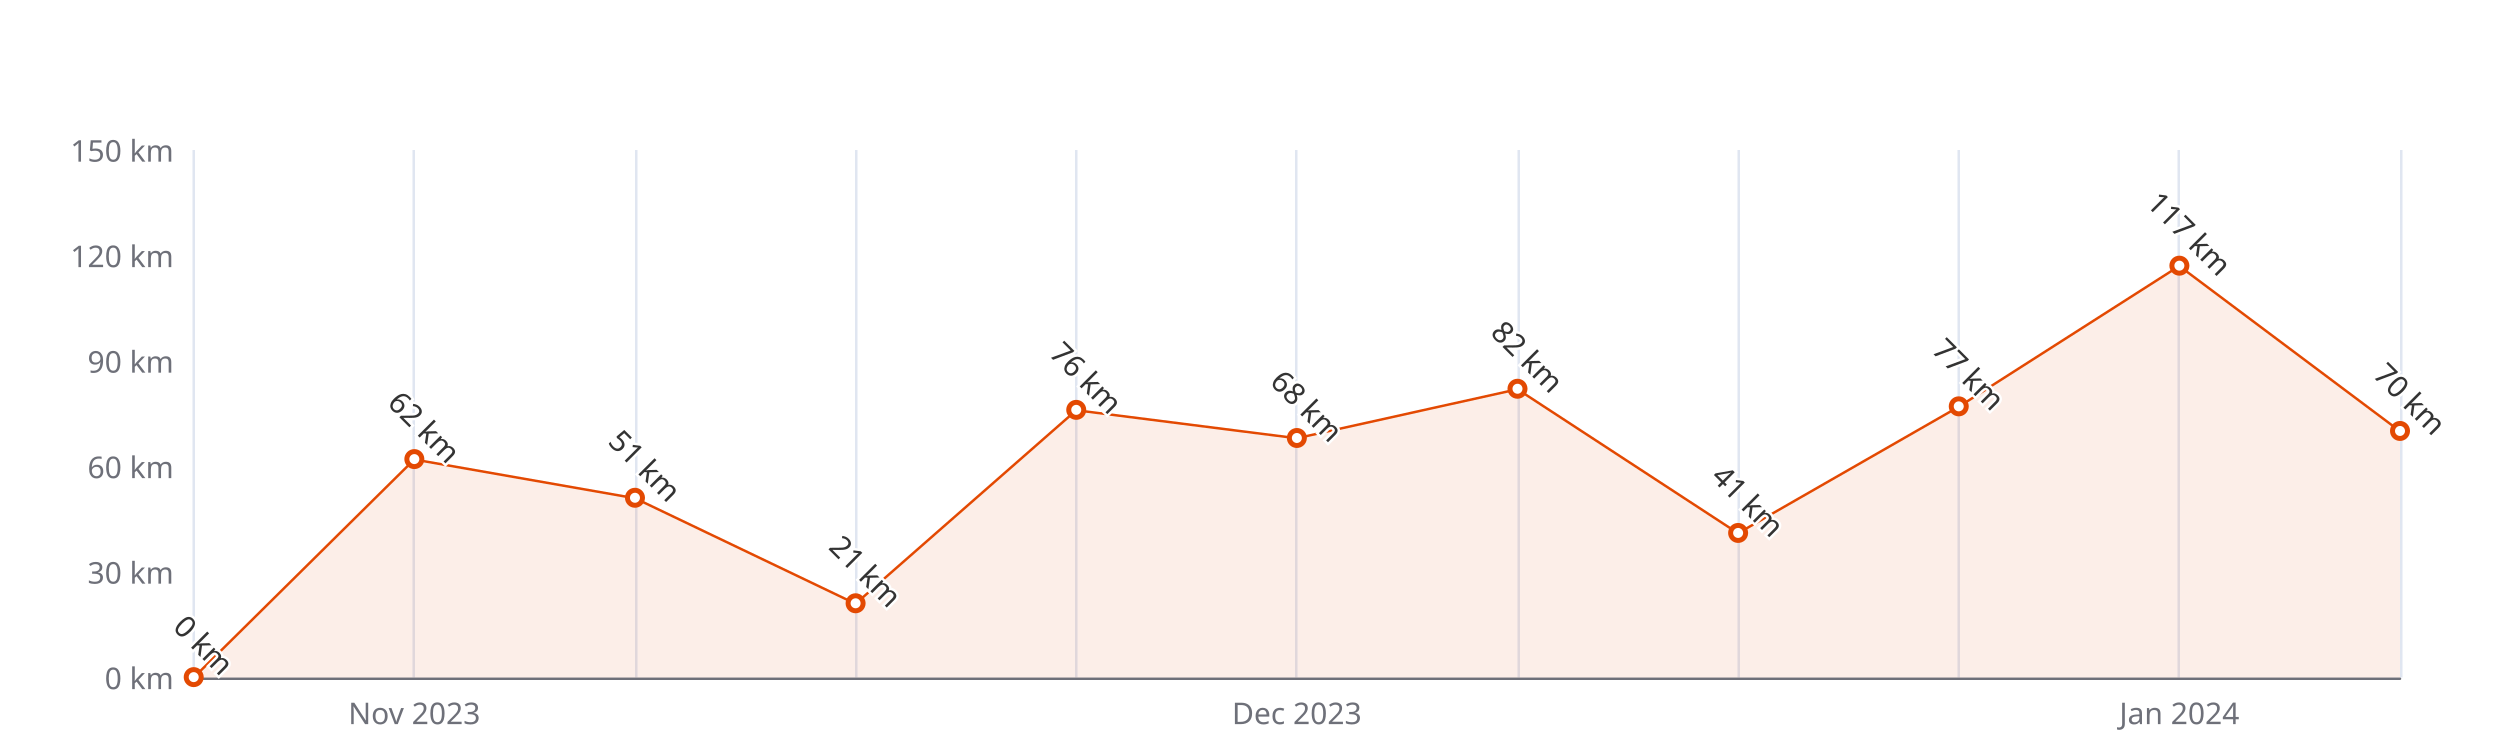
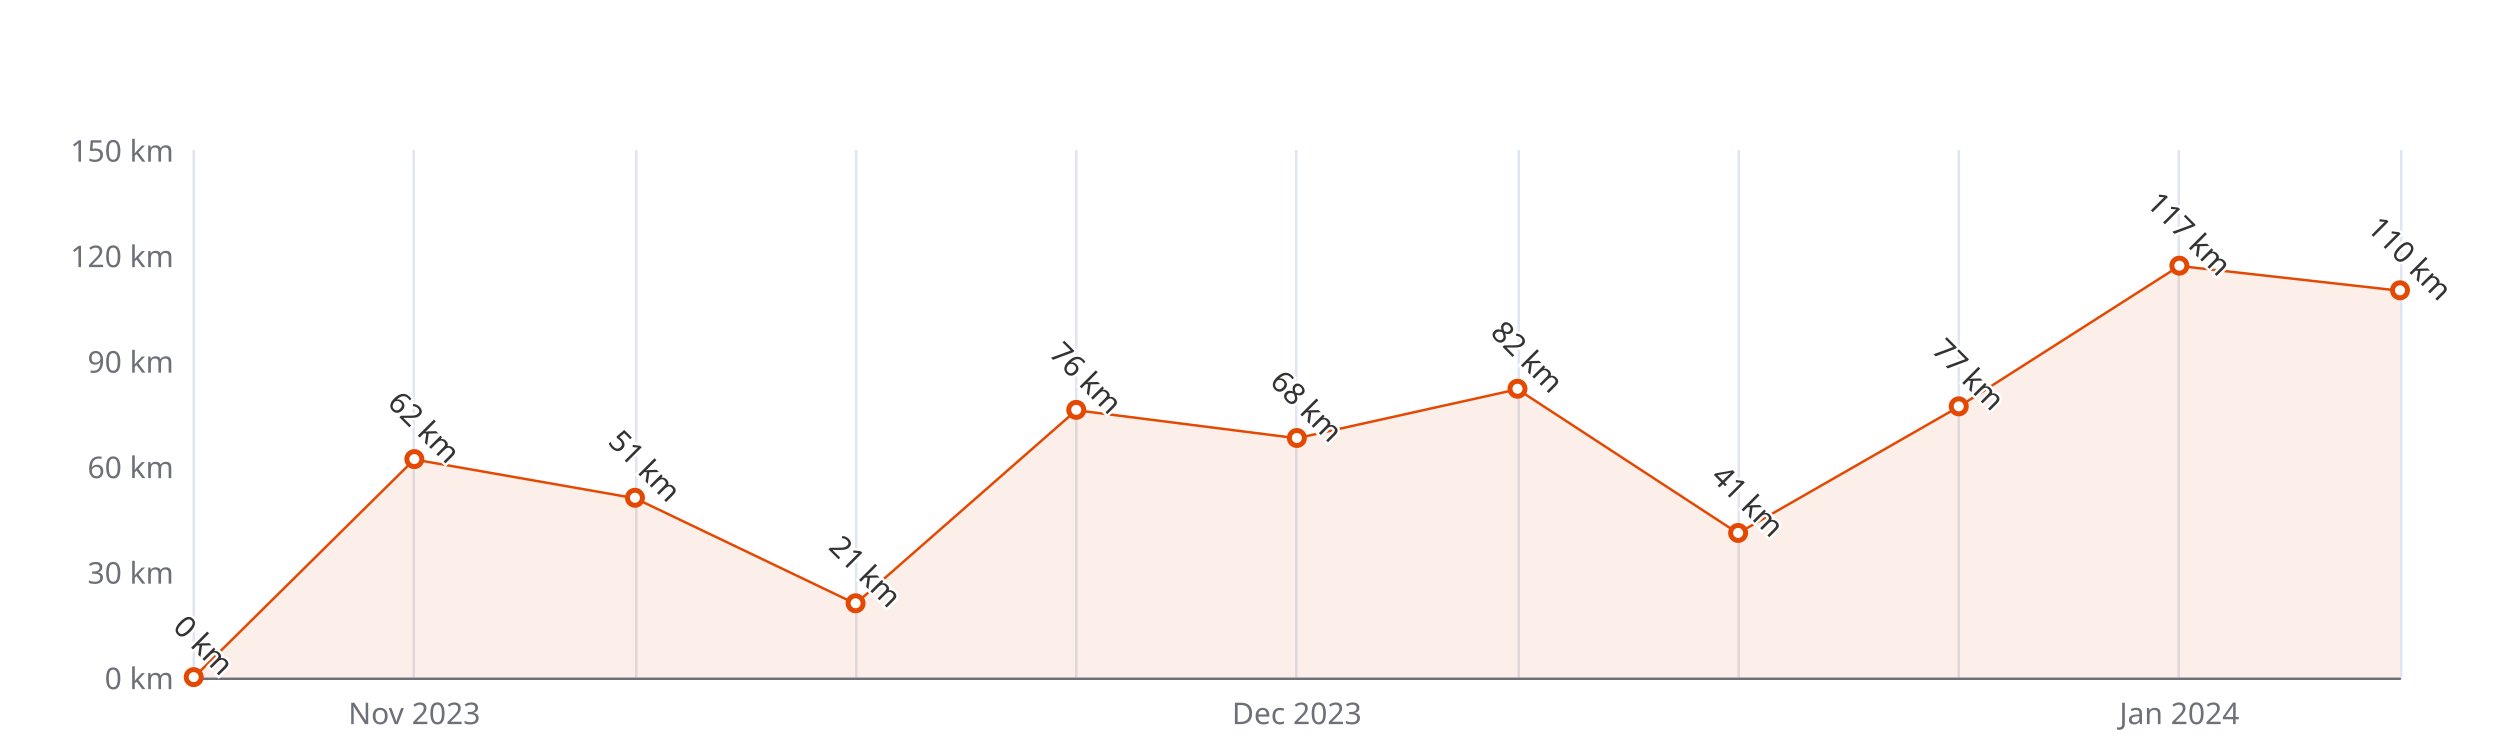
<svg xmlns="http://www.w3.org/2000/svg" width="1000" height="300" version="1.1" baseProfile="full" viewBox="0 0 1000 300">
  <rect width="1000" height="300" x="0" y="0" id="0" fill="#ffffff" />
  <path d="M77.5 60L77.5 271" fill="none" stroke="#E0E6F1" />
  <path d="M165.5 60L165.5 271" fill="none" stroke="#E0E6F1" />
  <path d="M254.5 60L254.5 271" fill="none" stroke="#E0E6F1" />
  <path d="M342.5 60L342.5 271" fill="none" stroke="#E0E6F1" />
  <path d="M430.5 60L430.5 271" fill="none" stroke="#E0E6F1" />
  <path d="M518.5 60L518.5 271" fill="none" stroke="#E0E6F1" />
  <path d="M607.5 60L607.5 271" fill="none" stroke="#E0E6F1" />
  <path d="M695.5 60L695.5 271" fill="none" stroke="#E0E6F1" />
  <path d="M783.5 60L783.5 271" fill="none" stroke="#E0E6F1" />
  <path d="M871.5 60L871.5 271" fill="none" stroke="#E0E6F1" />
  <path d="M960.5 60L960.5 271" fill="none" stroke="#E0E6F1" />
  <path d="M77.5 271.5L960 271.5" fill="none" stroke="#6E7079" stroke-linecap="round" />
  <text dominant-baseline="central" text-anchor="end" style="font-size:12px;font-family:sans-serif;" xml:space="preserve" transform="translate(69.48 271)" fill="#6E7079">0 km</text>
  <text dominant-baseline="central" text-anchor="end" style="font-size:12px;font-family:sans-serif;" xml:space="preserve" transform="translate(69.48 228.8)" fill="#6E7079">30 km</text>
  <text dominant-baseline="central" text-anchor="end" style="font-size:12px;font-family:sans-serif;" xml:space="preserve" transform="translate(69.48 186.6)" fill="#6E7079">60 km</text>
  <text dominant-baseline="central" text-anchor="end" style="font-size:12px;font-family:sans-serif;" xml:space="preserve" transform="translate(69.48 144.4)" fill="#6E7079">90 km</text>
  <text dominant-baseline="central" text-anchor="end" style="font-size:12px;font-family:sans-serif;" xml:space="preserve" transform="translate(69.48 102.2)" fill="#6E7079">120 km</text>
  <text dominant-baseline="central" text-anchor="end" style="font-size:12px;font-family:sans-serif;" xml:space="preserve" transform="translate(69.48 60)" fill="#6E7079">150 km</text>
  <text dominant-baseline="central" text-anchor="middle" style="font-size:12px;font-family:sans-serif;" xml:space="preserve" y="6" transform="translate(165.732 279)" fill="#6E7079">Nov 2023</text>
  <text dominant-baseline="central" text-anchor="middle" style="font-size:12px;font-family:sans-serif;" xml:space="preserve" y="6" transform="translate(518.74 279)" fill="#6E7079">Dec 2023</text>
  <text dominant-baseline="central" text-anchor="middle" style="font-size:12px;font-family:sans-serif;" xml:space="preserve" y="6" transform="translate(871.748 279)" fill="#6E7079">Jan 2024</text>
  <g clip-path="url(#zr5-c0)">
-     <path d="M77.5 271L165.7 183.8L254 199.3L342.2 241.5L430.5 164.1L518.7 175.3L607 155.7L695.2 213.3L783.5 162.7L871.7 106.4L960 172.5L960 271L871.7 271L783.5 271L695.2 271L607 271L518.7 271L430.5 271L342.2 271L254 271L165.7 271L77.5 271Z" fill="rgb(227,73,2)" fill-opacity="0.09" />
-     <path d="M77.5 271L165.7 183.8L254 199.3L342.2 241.5L430.5 164.1L518.7 175.3L607 155.7L695.2 213.3L783.5 162.7L871.7 106.4L960 172.5" fill="none" stroke="#E34902" stroke-linejoin="bevel" />
+     <path d="M77.5 271L165.7 183.8L254 199.3L342.2 241.5L430.5 164.1L518.7 175.3L607 155.7L695.2 213.3L783.5 162.7L871.7 106.4L960 116.3L960 271L871.7 271L783.5 271L695.2 271L607 271L518.7 271L430.5 271L342.2 271L254 271L165.7 271L77.5 271Z" fill="rgb(227,73,2)" fill-opacity="0.09" />
+     <path d="M77.5 271L165.7 183.8L254 199.3L342.2 241.5L430.5 164.1L518.7 175.3L607 155.7L695.2 213.3L783.5 162.7L871.7 106.4L960 116.3" fill="none" stroke="#E34902" stroke-linejoin="bevel" />
  </g>
  <path d="M1 0A1 1 0 1 1 1 -0.1A1 1 0 0 1 1 0" transform="matrix(3,0,0,3,77.48,271)" fill="#fff" stroke="#E34902" stroke-width="0.667" />
  <path d="M1 0A1 1 0 1 1 1 -0.1A1 1 0 0 1 1 0" transform="matrix(3,0,0,3,165.732,183.7867)" fill="#fff" stroke="#E34902" stroke-width="0.667" />
  <path d="M1 0A1 1 0 1 1 1 -0.1A1 1 0 0 1 1 0" transform="matrix(3,0,0,3,253.984,199.26)" fill="#fff" stroke="#E34902" stroke-width="0.667" />
  <path d="M1 0A1 1 0 1 1 1 -0.1A1 1 0 0 1 1 0" transform="matrix(3,0,0,3,342.236,241.46)" fill="#fff" stroke="#E34902" stroke-width="0.667" />
  <path d="M1 0A1 1 0 1 1 1 -0.1A1 1 0 0 1 1 0" transform="matrix(3,0,0,3,430.488,164.0933)" fill="#fff" stroke="#E34902" stroke-width="0.667" />
  <path d="M1 0A1 1 0 1 1 1 -0.1A1 1 0 0 1 1 0" transform="matrix(3,0,0,3,518.74,175.3467)" fill="#fff" stroke="#E34902" stroke-width="0.667" />
  <path d="M1 0A1 1 0 1 1 1 -0.1A1 1 0 0 1 1 0" transform="matrix(3,0,0,3,606.992,155.6533)" fill="#fff" stroke="#E34902" stroke-width="0.667" />
  <path d="M1 0A1 1 0 1 1 1 -0.1A1 1 0 0 1 1 0" transform="matrix(3,0,0,3,695.244,213.3267)" fill="#fff" stroke="#E34902" stroke-width="0.667" />
  <path d="M1 0A1 1 0 1 1 1 -0.1A1 1 0 0 1 1 0" transform="matrix(3,0,0,3,783.496,162.6867)" fill="#fff" stroke="#E34902" stroke-width="0.667" />
  <path d="M1 0A1 1 0 1 1 1 -0.1A1 1 0 0 1 1 0" transform="matrix(3,0,0,3,871.748,106.42)" fill="#fff" stroke="#E34902" stroke-width="0.667" />
-   <path d="M1 0A1 1 0 1 1 1 -0.1A1 1 0 0 1 1 0" transform="matrix(3,0,0,3,960,172.5333)" fill="#fff" stroke="#E34902" stroke-width="0.667" />
+   <path d="M1 0A1 1 0 1 1 1 -0.1A1 1 0 0 1 1 0" transform="matrix(3,0,0,3,960,116.2667)" fill="#fff" stroke="#E34902" stroke-width="0.667" />
  <text dominant-baseline="central" text-anchor="middle" style="font-size:12px;font-family:sans-serif;" xml:space="preserve" y="-6" transform="matrix(0.707,0.707,-0.707,0.707,77.48,262)" fill="#333" stroke="rgb(255,255,255)" stroke-width="2" paint-order="stroke" stroke-miterlimit="2">0 km</text>
  <text dominant-baseline="central" text-anchor="middle" style="font-size:12px;font-family:sans-serif;" xml:space="preserve" y="-6" transform="matrix(0.707,0.707,-0.707,0.707,165.732,174.7867)" fill="#333" stroke="rgb(255,255,255)" stroke-width="2" paint-order="stroke" stroke-miterlimit="2">62 km</text>
  <text dominant-baseline="central" text-anchor="middle" style="font-size:12px;font-family:sans-serif;" xml:space="preserve" y="-6" transform="matrix(0.707,0.707,-0.707,0.707,253.984,190.26)" fill="#333" stroke="rgb(255,255,255)" stroke-width="2" paint-order="stroke" stroke-miterlimit="2">51 km</text>
  <text dominant-baseline="central" text-anchor="middle" style="font-size:12px;font-family:sans-serif;" xml:space="preserve" y="-6" transform="matrix(0.707,0.707,-0.707,0.707,342.236,232.46)" fill="#333" stroke="rgb(255,255,255)" stroke-width="2" paint-order="stroke" stroke-miterlimit="2">21 km</text>
  <text dominant-baseline="central" text-anchor="middle" style="font-size:12px;font-family:sans-serif;" xml:space="preserve" y="-6" transform="matrix(0.707,0.707,-0.707,0.707,430.488,155.0933)" fill="#333" stroke="rgb(255,255,255)" stroke-width="2" paint-order="stroke" stroke-miterlimit="2">76 km</text>
  <text dominant-baseline="central" text-anchor="middle" style="font-size:12px;font-family:sans-serif;" xml:space="preserve" y="-6" transform="matrix(0.707,0.707,-0.707,0.707,518.74,166.3467)" fill="#333" stroke="rgb(255,255,255)" stroke-width="2" paint-order="stroke" stroke-miterlimit="2">68 km</text>
  <text dominant-baseline="central" text-anchor="middle" style="font-size:12px;font-family:sans-serif;" xml:space="preserve" y="-6" transform="matrix(0.707,0.707,-0.707,0.707,606.992,146.6533)" fill="#333" stroke="rgb(255,255,255)" stroke-width="2" paint-order="stroke" stroke-miterlimit="2">82 km</text>
  <text dominant-baseline="central" text-anchor="middle" style="font-size:12px;font-family:sans-serif;" xml:space="preserve" y="-6" transform="matrix(0.707,0.707,-0.707,0.707,695.244,204.3267)" fill="#333" stroke="rgb(255,255,255)" stroke-width="2" paint-order="stroke" stroke-miterlimit="2">41 km</text>
  <text dominant-baseline="central" text-anchor="middle" style="font-size:12px;font-family:sans-serif;" xml:space="preserve" y="-6" transform="matrix(0.707,0.707,-0.707,0.707,783.496,153.6867)" fill="#333" stroke="rgb(255,255,255)" stroke-width="2" paint-order="stroke" stroke-miterlimit="2">77 km</text>
  <text dominant-baseline="central" text-anchor="middle" style="font-size:12px;font-family:sans-serif;" xml:space="preserve" y="-6" transform="matrix(0.707,0.707,-0.707,0.707,871.748,97.42)" fill="#333" stroke="rgb(255,255,255)" stroke-width="2" paint-order="stroke" stroke-miterlimit="2">117 km</text>
-   <text dominant-baseline="central" text-anchor="middle" style="font-size:12px;font-family:sans-serif;" xml:space="preserve" y="-6" transform="matrix(0.707,0.707,-0.707,0.707,960,163.5333)" fill="#333" stroke="rgb(255,255,255)" stroke-width="2" paint-order="stroke" stroke-miterlimit="2">70 km</text>
+   <text dominant-baseline="central" text-anchor="middle" style="font-size:12px;font-family:sans-serif;" xml:space="preserve" y="-6" transform="matrix(0.707,0.707,-0.707,0.707,960,107.2667)" fill="#333" stroke="rgb(255,255,255)" stroke-width="2" paint-order="stroke" stroke-miterlimit="2">110 km</text>
  <defs>
    <clipPath id="zr5-c0">
      <path d="M76 59.5l884 0l0 212l-884 0Z" fill="#000" />
    </clipPath>
  </defs>
</svg>
